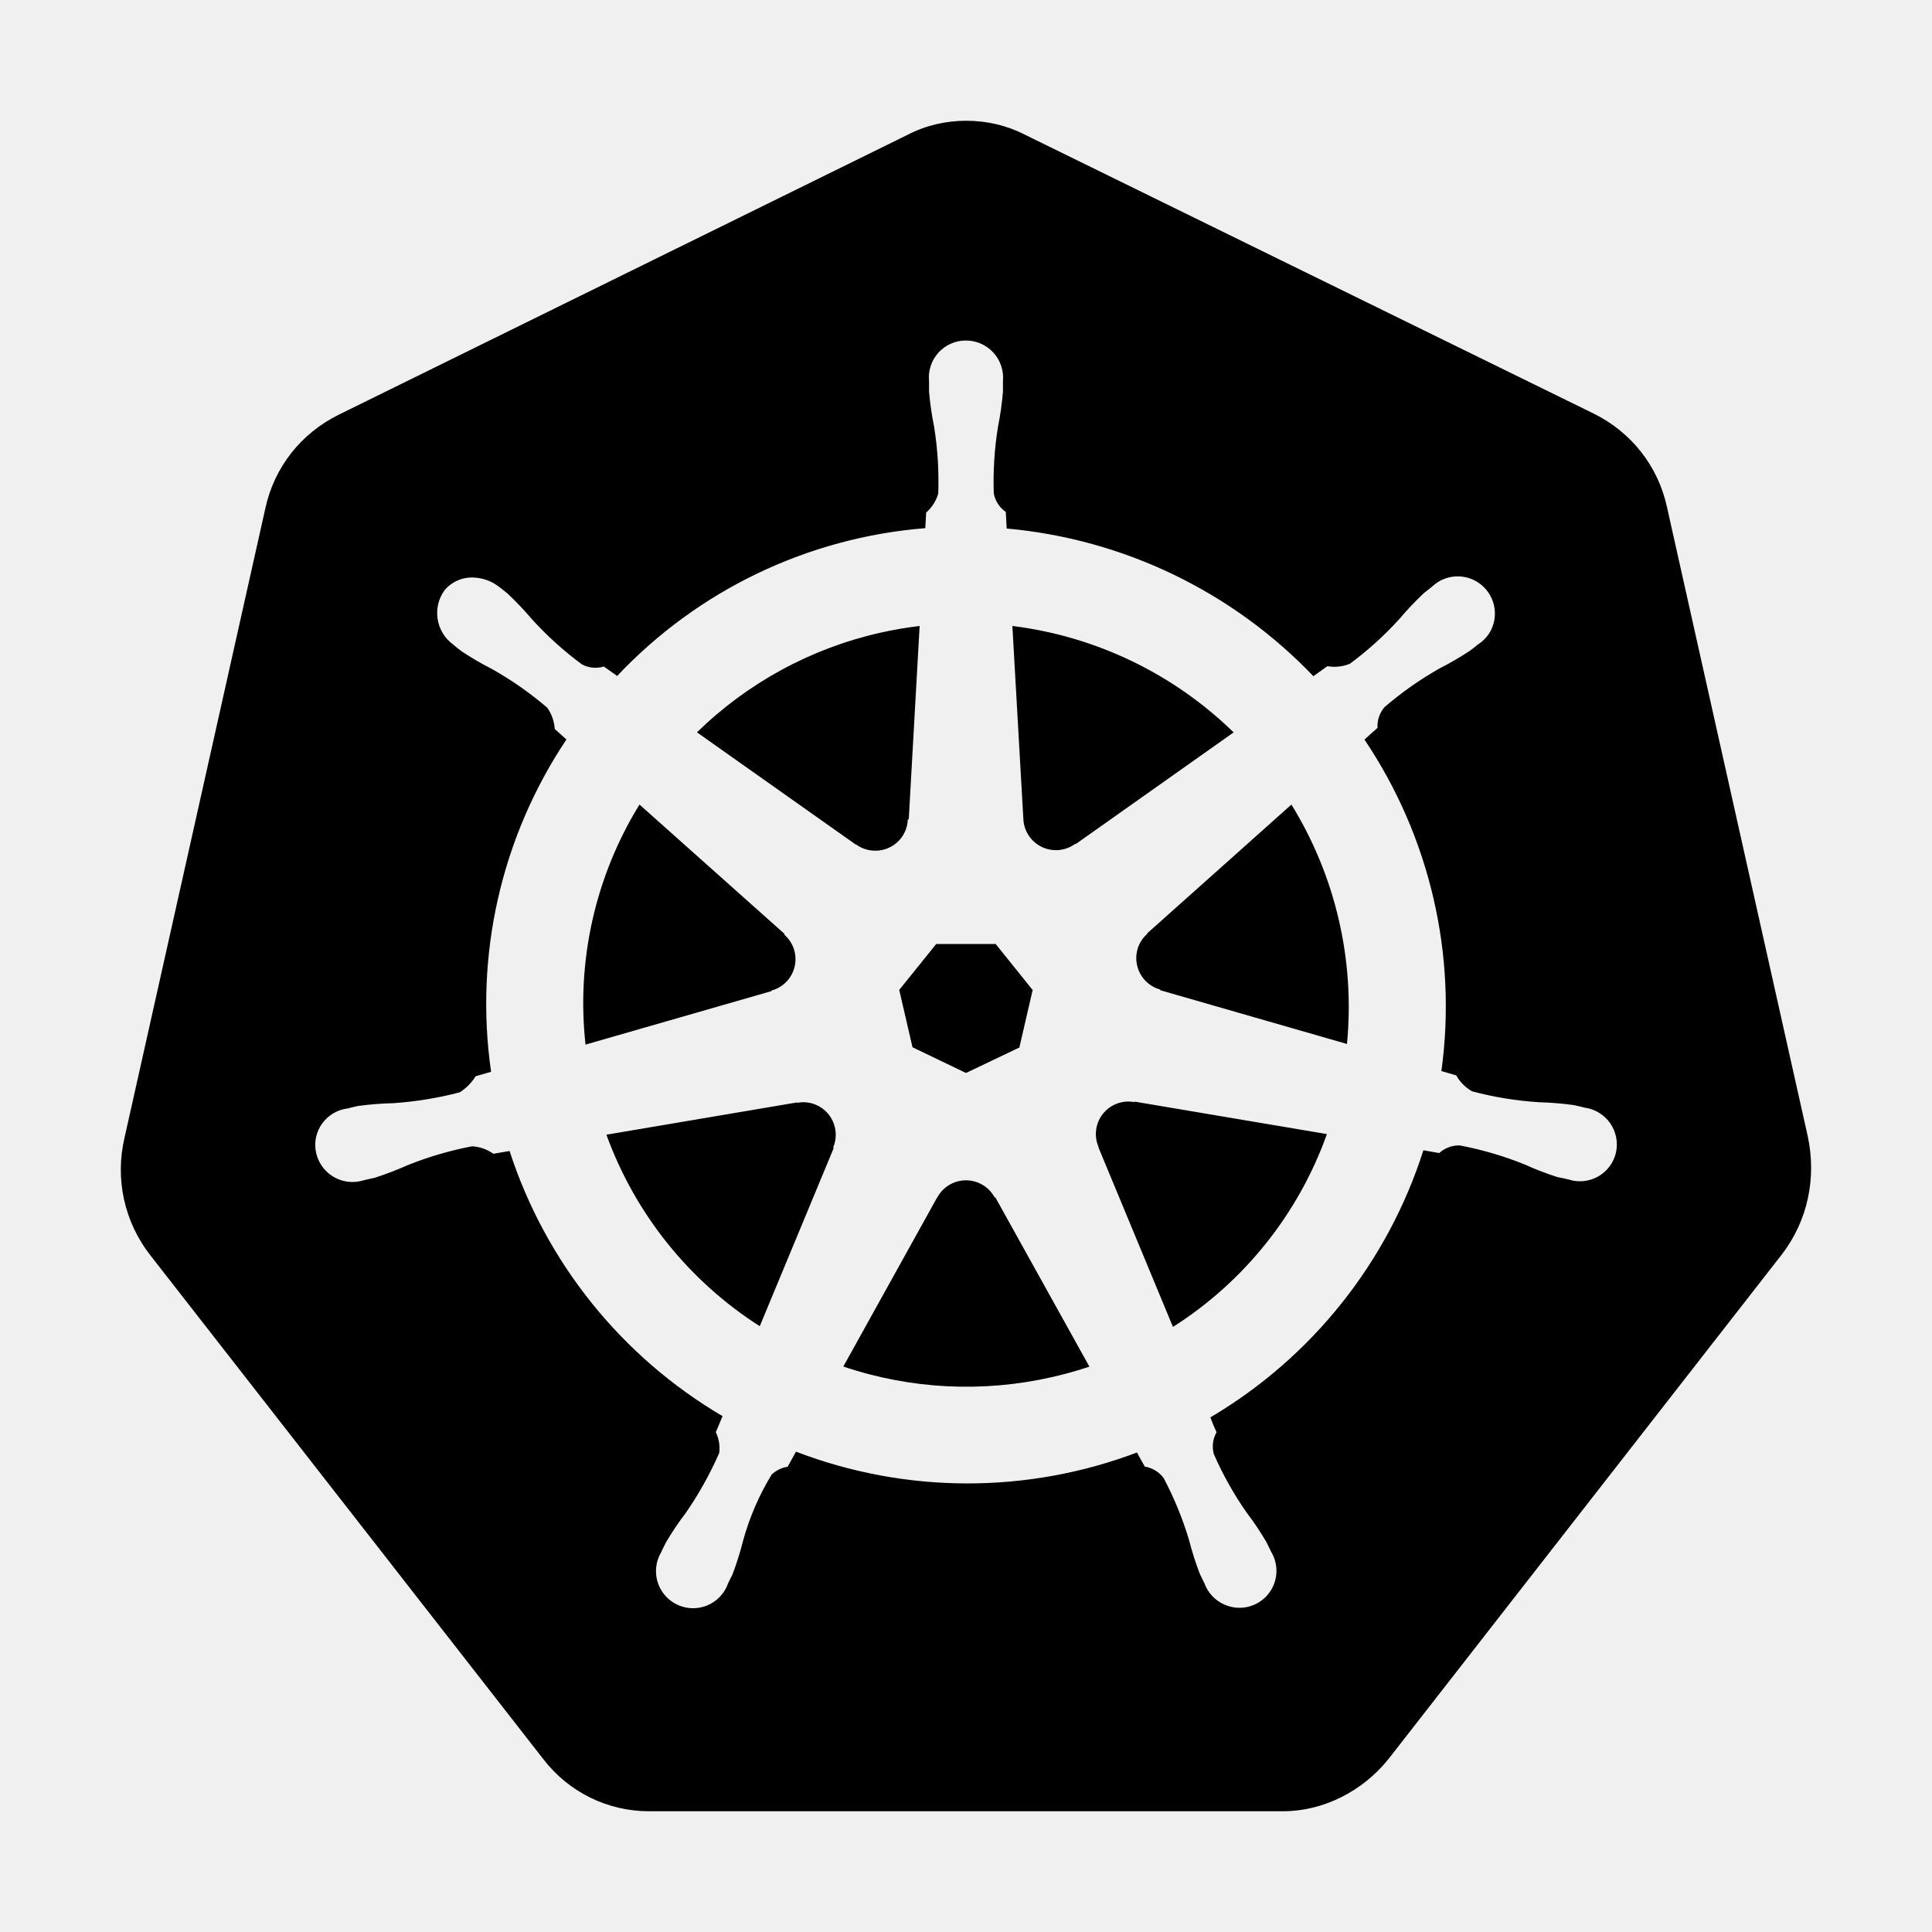
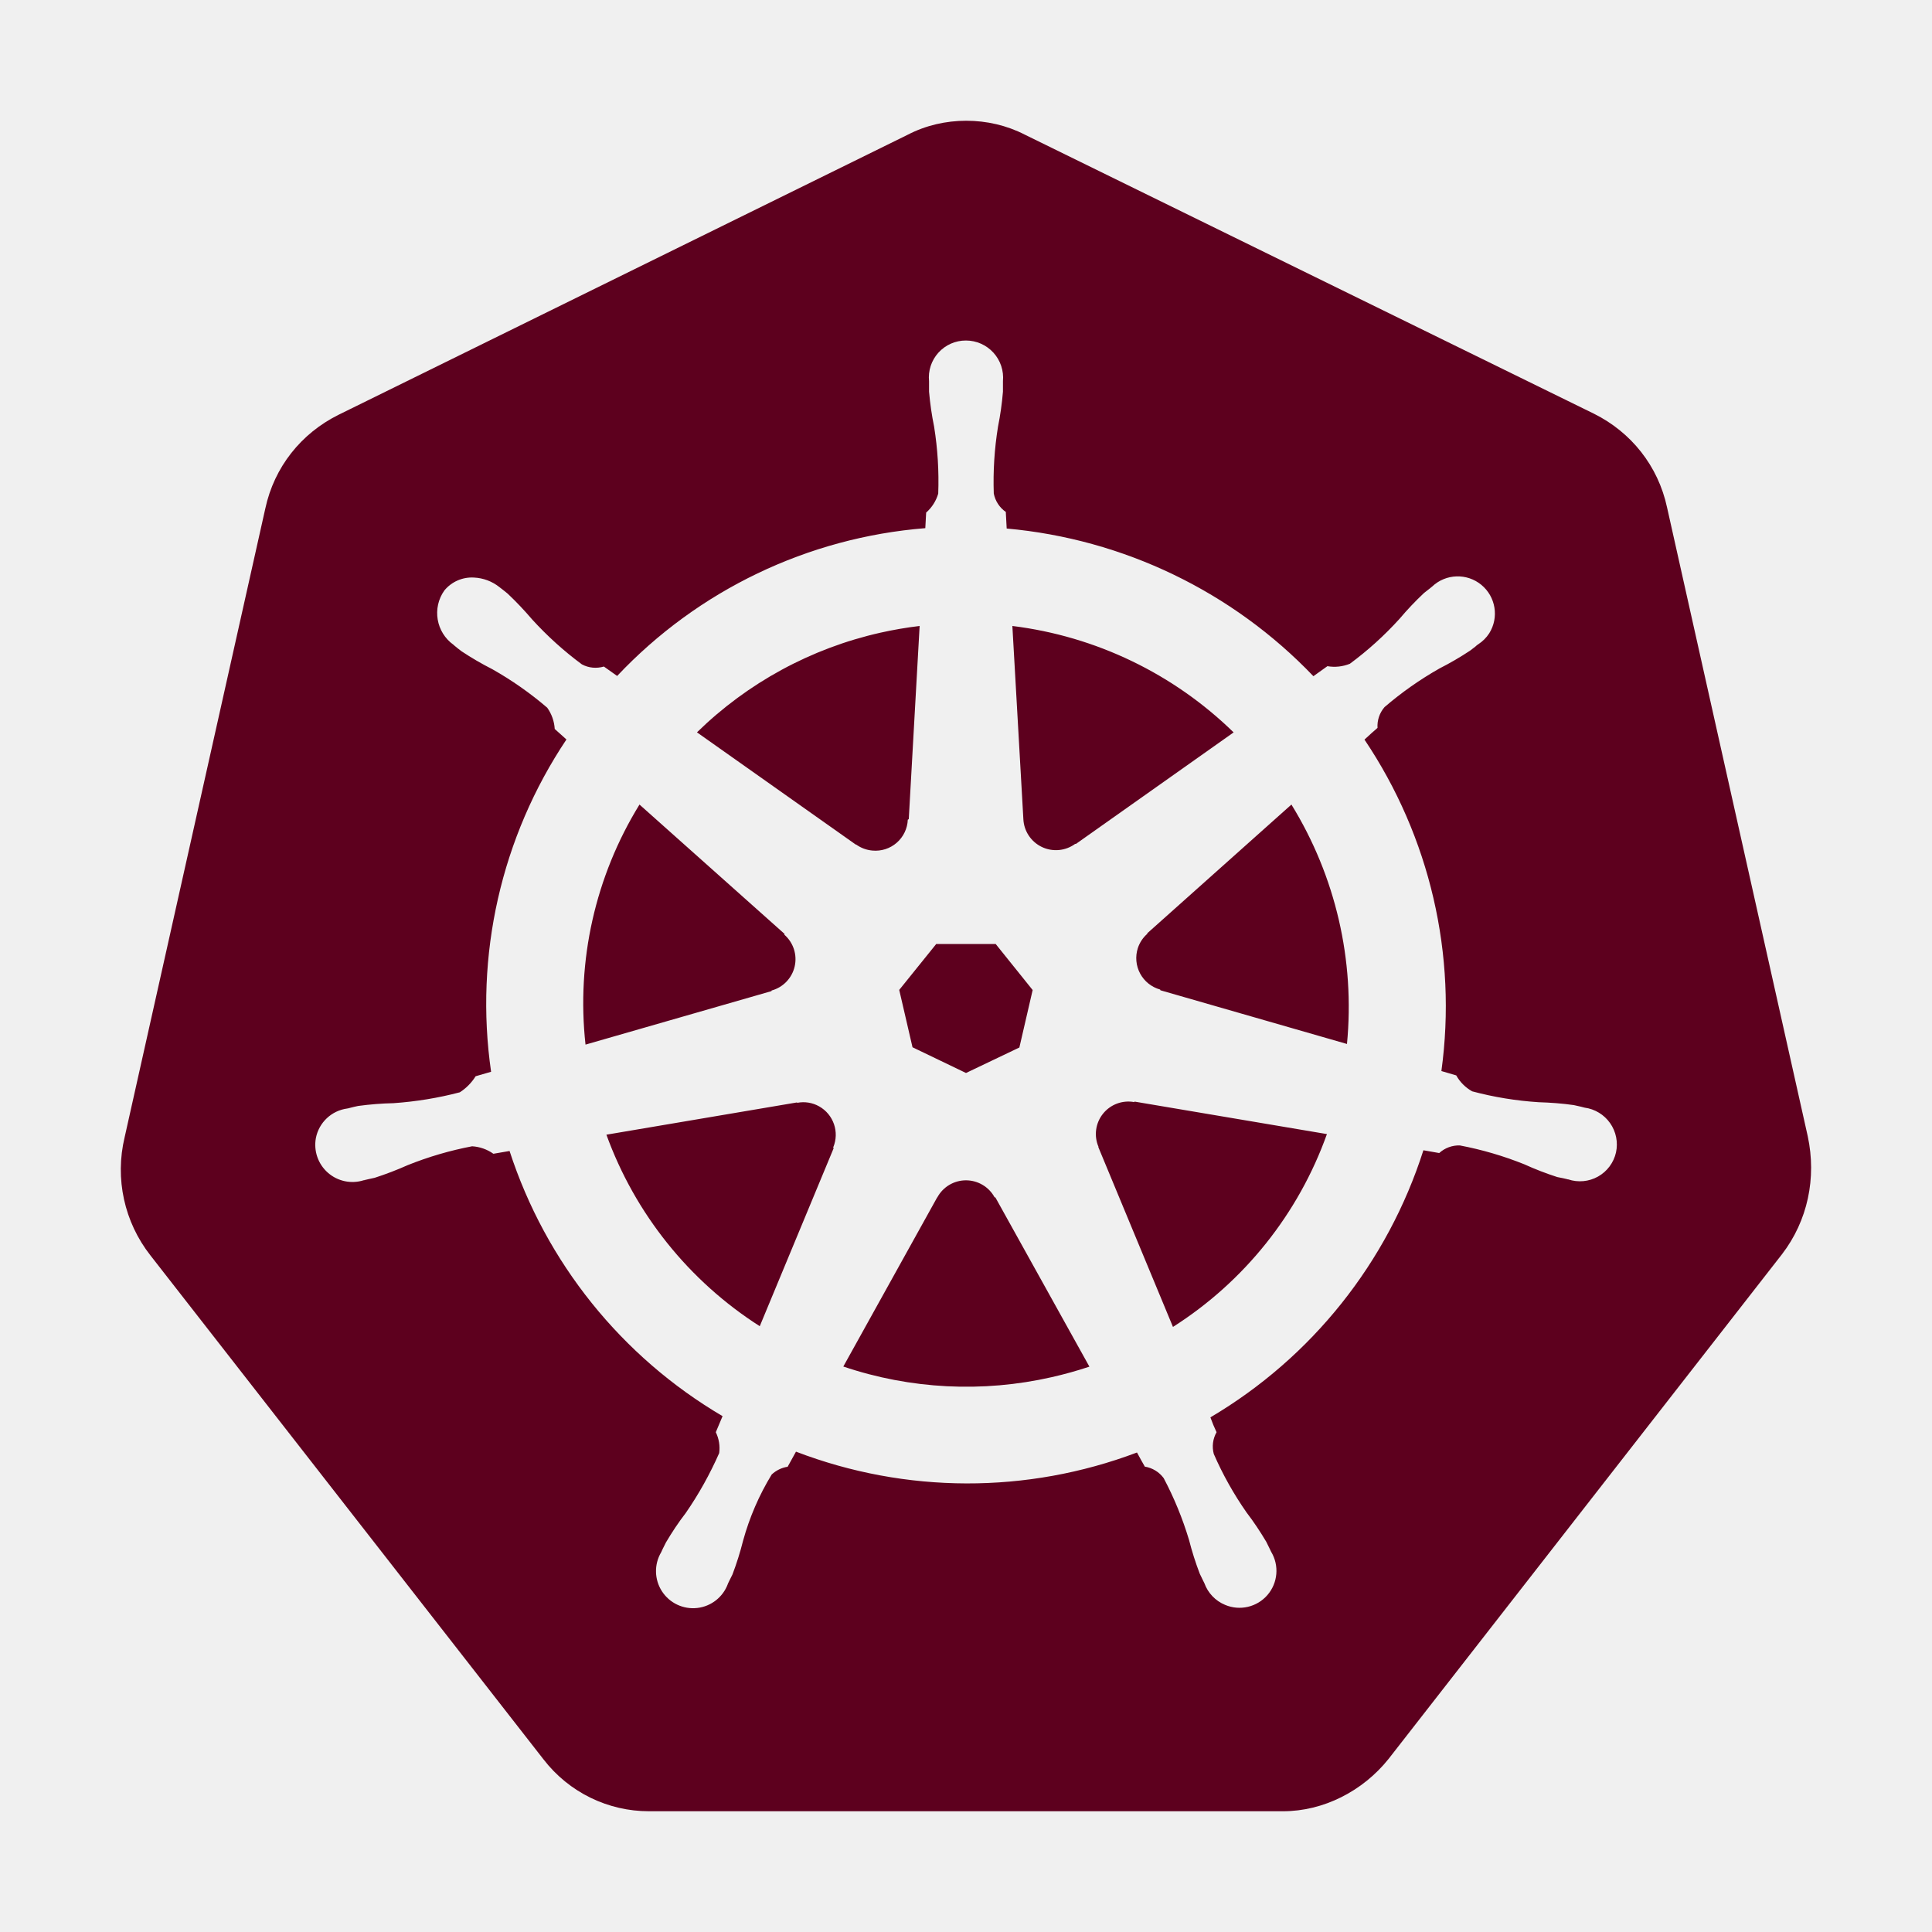
- <svg xmlns="http://www.w3.org/2000/svg" width="32px" height="32px" viewBox="0 0 16 16" fill="#fff">
-   <path fill="#000" fill-rule="evenodd" d="M5.374 15c-.335 0-.66-.153-.874-.431l-3.254-4.172a1.15 1.15 0 01-.214-.978l1.165-5.207c.074-.345.298-.623.605-.776l4.715-2.32c.15-.078.317-.116.485-.116.168 0 .335.038.485.115L13.2 3.426c.308.153.532.432.606.777l1.165 5.207c.074.345 0 .7-.214.978L11.5 14.566c-.214.268-.54.434-.875.434h-5.25zm7.718-5.835l.031.008a.308.308 0 01.26.371.306.306 0 01-.396.223h-.004l-.003-.001-.003-.001-.03-.007-.05-.01a2.548 2.548 0 01-.274-.106 2.87 2.87 0 00-.533-.156.242.242 0 00-.171.063 4.76 4.76 0 00-.131-.023 3.972 3.972 0 01-1.764 2.212c.015.042.032.083.051.123a.239.239 0 00-.023.18c.074.17.165.332.271.484.06.078.114.16.164.244l.028.057.012.025a.306.306 0 01-.381.44.307.307 0 01-.172-.18 2.608 2.608 0 00-.01-.02l-.028-.058a2.545 2.545 0 01-.089-.28 2.835 2.835 0 00-.21-.512.242.242 0 00-.156-.095 5.926 5.926 0 01-.03-.053l-.035-.064a3.97 3.97 0 01-2.824-.007l-.069.125a.249.249 0 00-.132.064c-.104.17-.184.355-.237.548a2.525 2.525 0 01-.088.28l-.025.05-.013.027v.001a.307.307 0 11-.553-.261l.014-.03.026-.052c.05-.085.104-.166.164-.244.108-.156.2-.322.277-.496a.302.302 0 00-.028-.173l.056-.133A3.972 3.972 0 014.22 9.532l-.134.023a.34.34 0 00-.176-.062 2.872 2.872 0 00-.533.156c-.09.04-.181.075-.274.105l-.05.011-.03.007H3.02l-.002.002h-.005a.308.308 0 01-.397-.349.306.306 0 01.261-.245l.004-.001h.003l.006-.002c.024-.006.054-.014.076-.018.097-.013.195-.021.293-.023.186-.013.37-.043.549-.09a.422.422 0 00.131-.133l.128-.037a3.938 3.938 0 01.624-2.752l-.097-.087a.338.338 0 00-.062-.176 2.854 2.854 0 00-.455-.319 2.557 2.557 0 01-.254-.148 1.129 1.129 0 01-.063-.05l-.004-.004a.323.323 0 01-.076-.45.295.295 0 01.244-.107.365.365 0 01.213.08l.022.017c.016.013.034.026.046.037.071.067.139.139.202.213.125.137.263.262.412.372.056.03.121.036.182.018l.11.078a3.938 3.938 0 012.552-1.224l.007-.129a.332.332 0 00.1-.157 2.844 2.844 0 00-.034-.554 2.555 2.555 0 01-.042-.29v-.053-.025-.004-.004A.306.306 0 018 2.82a.308.308 0 01.306.337v.087a2.53 2.53 0 01-.041.29 2.85 2.85 0 00-.035.553.242.242 0 00.1.153v.007l.007.13c.967.087 1.87.522 2.54 1.223l.116-.083a.34.34 0 00.186-.02c.149-.11.287-.235.412-.373a2.53 2.53 0 01.202-.213l.051-.04.017-.014a.308.308 0 01.472.388.307.307 0 01-.09.09c-.008.005-.017.012-.025.02l-.043.033a2.549 2.549 0 01-.254.148 2.865 2.865 0 00-.455.32.24.24 0 00-.058.172 4.458 4.458 0 01-.05.044l-.058.053c.542.806.769 1.783.637 2.745l.123.036c.031.056.077.101.132.132.18.048.364.078.55.09.097.003.195.01.292.024l.058.013zm-2.875-3.1l-1.308.925-.004-.002a.27.27 0 01-.43-.205v-.001l-.091-1.598a3.183 3.183 0 011.833.882zM7.754 7.818h.492l.306.381-.11.476L8 8.886l-.443-.213-.11-.475.307-.381zM7.29 5.24c.107-.024.216-.043.326-.056l-.09 1.6-.008.004a.268.268 0 01-.293.256.27.27 0 01-.135-.05l-.002.001-1.316-.93c.419-.41.945-.696 1.518-.825zM5.296 6.663l1.201 1.071-.001.007a.269.269 0 01-.106.462l-.001.005-1.54.443a3.134 3.134 0 01.447-1.988zm1.608 2.846l-.612 1.474a3.16 3.16 0 01-1.27-1.586L6.6 9.13l.003.003a.265.265 0 01.18.029.27.27 0 01.117.341l.004.006zm1.806 1.896c-.572.13-1.17.1-1.726-.088l.777-1.4h.001a.27.27 0 01.475-.001h.006l.779 1.402a3.286 3.286 0 01-.312.087zm1.004-.416L9.096 9.5l.001-.003a.269.269 0 01.296-.37l.003-.004 1.593.269a3.147 3.147 0 01-1.275 1.597zm1.442-2.343L9.61 8.201l-.002-.006a.27.27 0 01-.185-.343.27.27 0 01.08-.12L9.5 7.73l1.195-1.067c.366.594.527 1.29.46 1.983z" clip-rule="evenodd" />
+ <svg xmlns="http://www.w3.org/2000/svg" width="32px" height="32px" viewBox="0 0 16 16" fill="#E3E2DF">
+   <path fill="#5D001E" fill-rule="evenodd" d="M5.374 15c-.335 0-.66-.153-.874-.431l-3.254-4.172a1.15 1.15 0 01-.214-.978l1.165-5.207c.074-.345.298-.623.605-.776l4.715-2.32c.15-.078.317-.116.485-.116.168 0 .335.038.485.115L13.2 3.426c.308.153.532.432.606.777l1.165 5.207c.074.345 0 .7-.214.978L11.5 14.566c-.214.268-.54.434-.875.434h-5.25zm7.718-5.835l.031.008a.308.308 0 01.26.371.306.306 0 01-.396.223h-.004l-.003-.001-.003-.001-.03-.007-.05-.01a2.548 2.548 0 01-.274-.106 2.87 2.87 0 00-.533-.156.242.242 0 00-.171.063 4.76 4.76 0 00-.131-.023 3.972 3.972 0 01-1.764 2.212c.015.042.032.083.051.123a.239.239 0 00-.023.18c.074.17.165.332.271.484.06.078.114.16.164.244l.028.057.012.025a.306.306 0 01-.381.44.307.307 0 01-.172-.18 2.608 2.608 0 00-.01-.02l-.028-.058a2.545 2.545 0 01-.089-.28 2.835 2.835 0 00-.21-.512.242.242 0 00-.156-.095 5.926 5.926 0 01-.03-.053l-.035-.064a3.97 3.97 0 01-2.824-.007l-.069.125a.249.249 0 00-.132.064c-.104.17-.184.355-.237.548a2.525 2.525 0 01-.088.28l-.025.05-.013.027v.001a.307.307 0 11-.553-.261l.014-.03.026-.052c.05-.085.104-.166.164-.244.108-.156.2-.322.277-.496a.302.302 0 00-.028-.173l.056-.133A3.972 3.972 0 014.22 9.532l-.134.023a.34.34 0 00-.176-.062 2.872 2.872 0 00-.533.156c-.09.04-.181.075-.274.105l-.05.011-.03.007H3.02l-.002.002h-.005a.308.308 0 01-.397-.349.306.306 0 01.261-.245l.004-.001h.003l.006-.002c.024-.006.054-.014.076-.018.097-.013.195-.021.293-.023.186-.013.37-.043.549-.09a.422.422 0 00.131-.133l.128-.037a3.938 3.938 0 01.624-2.752l-.097-.087a.338.338 0 00-.062-.176 2.854 2.854 0 00-.455-.319 2.557 2.557 0 01-.254-.148 1.129 1.129 0 01-.063-.05l-.004-.004a.323.323 0 01-.076-.45.295.295 0 01.244-.107.365.365 0 01.213.08l.022.017c.016.013.034.026.046.037.071.067.139.139.202.213.125.137.263.262.412.372.056.03.121.036.182.018l.11.078a3.938 3.938 0 012.552-1.224l.007-.129a.332.332 0 00.1-.157 2.844 2.844 0 00-.034-.554 2.555 2.555 0 01-.042-.29v-.053-.025-.004-.004A.306.306 0 018 2.82a.308.308 0 01.306.337v.087a2.53 2.53 0 01-.041.29 2.85 2.85 0 00-.035.553.242.242 0 00.1.153v.007l.007.13c.967.087 1.87.522 2.54 1.223l.116-.083a.34.34 0 00.186-.02c.149-.11.287-.235.412-.373a2.53 2.53 0 01.202-.213l.051-.04.017-.014a.308.308 0 01.472.388.307.307 0 01-.09.09c-.008.005-.017.012-.025.02l-.043.033a2.549 2.549 0 01-.254.148 2.865 2.865 0 00-.455.32.24.24 0 00-.058.172 4.458 4.458 0 01-.05.044l-.058.053c.542.806.769 1.783.637 2.745l.123.036c.031.056.077.101.132.132.18.048.364.078.55.09.097.003.195.01.292.024l.058.013zm-2.875-3.1l-1.308.925-.004-.002a.27.27 0 01-.43-.205v-.001l-.091-1.598a3.183 3.183 0 011.833.882zM7.754 7.818h.492l.306.381-.11.476L8 8.886l-.443-.213-.11-.475.307-.381zM7.29 5.24c.107-.024.216-.043.326-.056l-.09 1.6-.008.004a.268.268 0 01-.293.256.27.27 0 01-.135-.05l-.002.001-1.316-.93c.419-.41.945-.696 1.518-.825zM5.296 6.663l1.201 1.071-.001.007a.269.269 0 01-.106.462l-.001.005-1.54.443a3.134 3.134 0 01.447-1.988zm1.608 2.846l-.612 1.474a3.16 3.16 0 01-1.27-1.586L6.6 9.13l.003.003a.265.265 0 01.18.029.27.27 0 01.117.341l.004.006zm1.806 1.896c-.572.13-1.17.1-1.726-.088l.777-1.4h.001a.27.27 0 01.475-.001h.006l.779 1.402a3.286 3.286 0 01-.312.087zm1.004-.416L9.096 9.5l.001-.003a.269.269 0 01.296-.37l.003-.004 1.593.269a3.147 3.147 0 01-1.275 1.597zm1.442-2.343L9.61 8.201l-.002-.006a.27.27 0 01-.185-.343.27.27 0 01.08-.12L9.5 7.73l1.195-1.067c.366.594.527 1.29.46 1.983z" clip-rule="evenodd" />
</svg>
